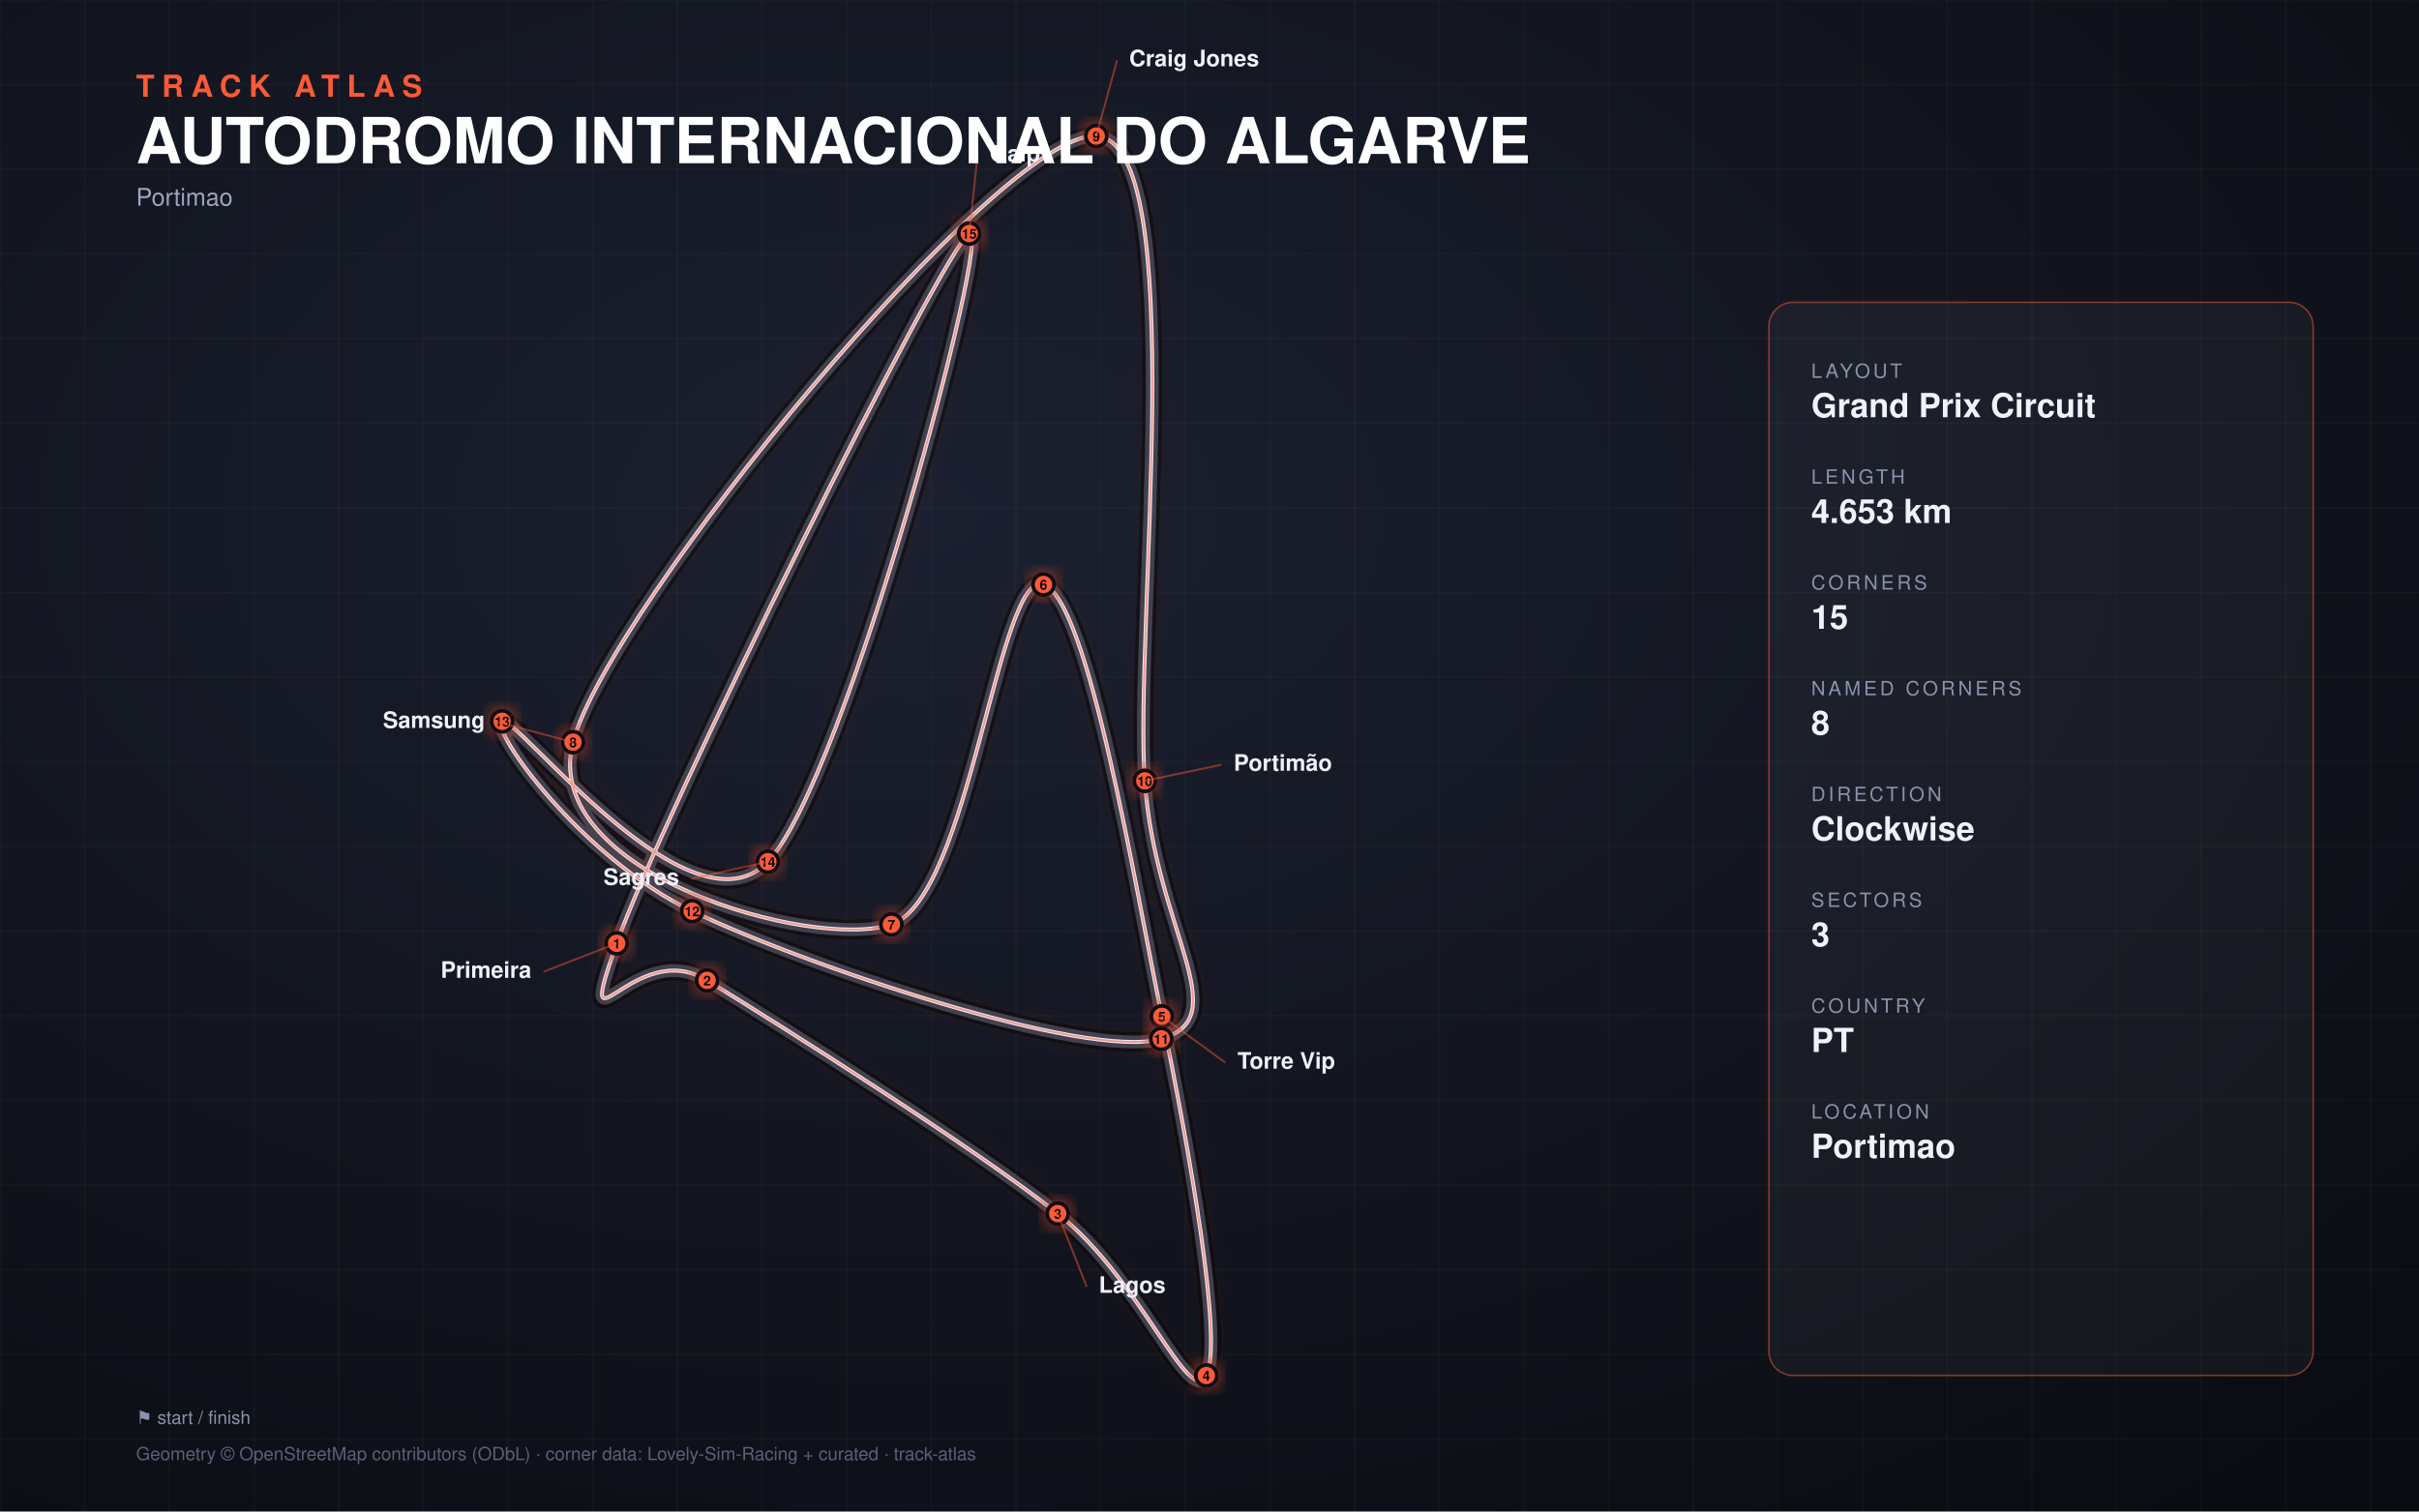
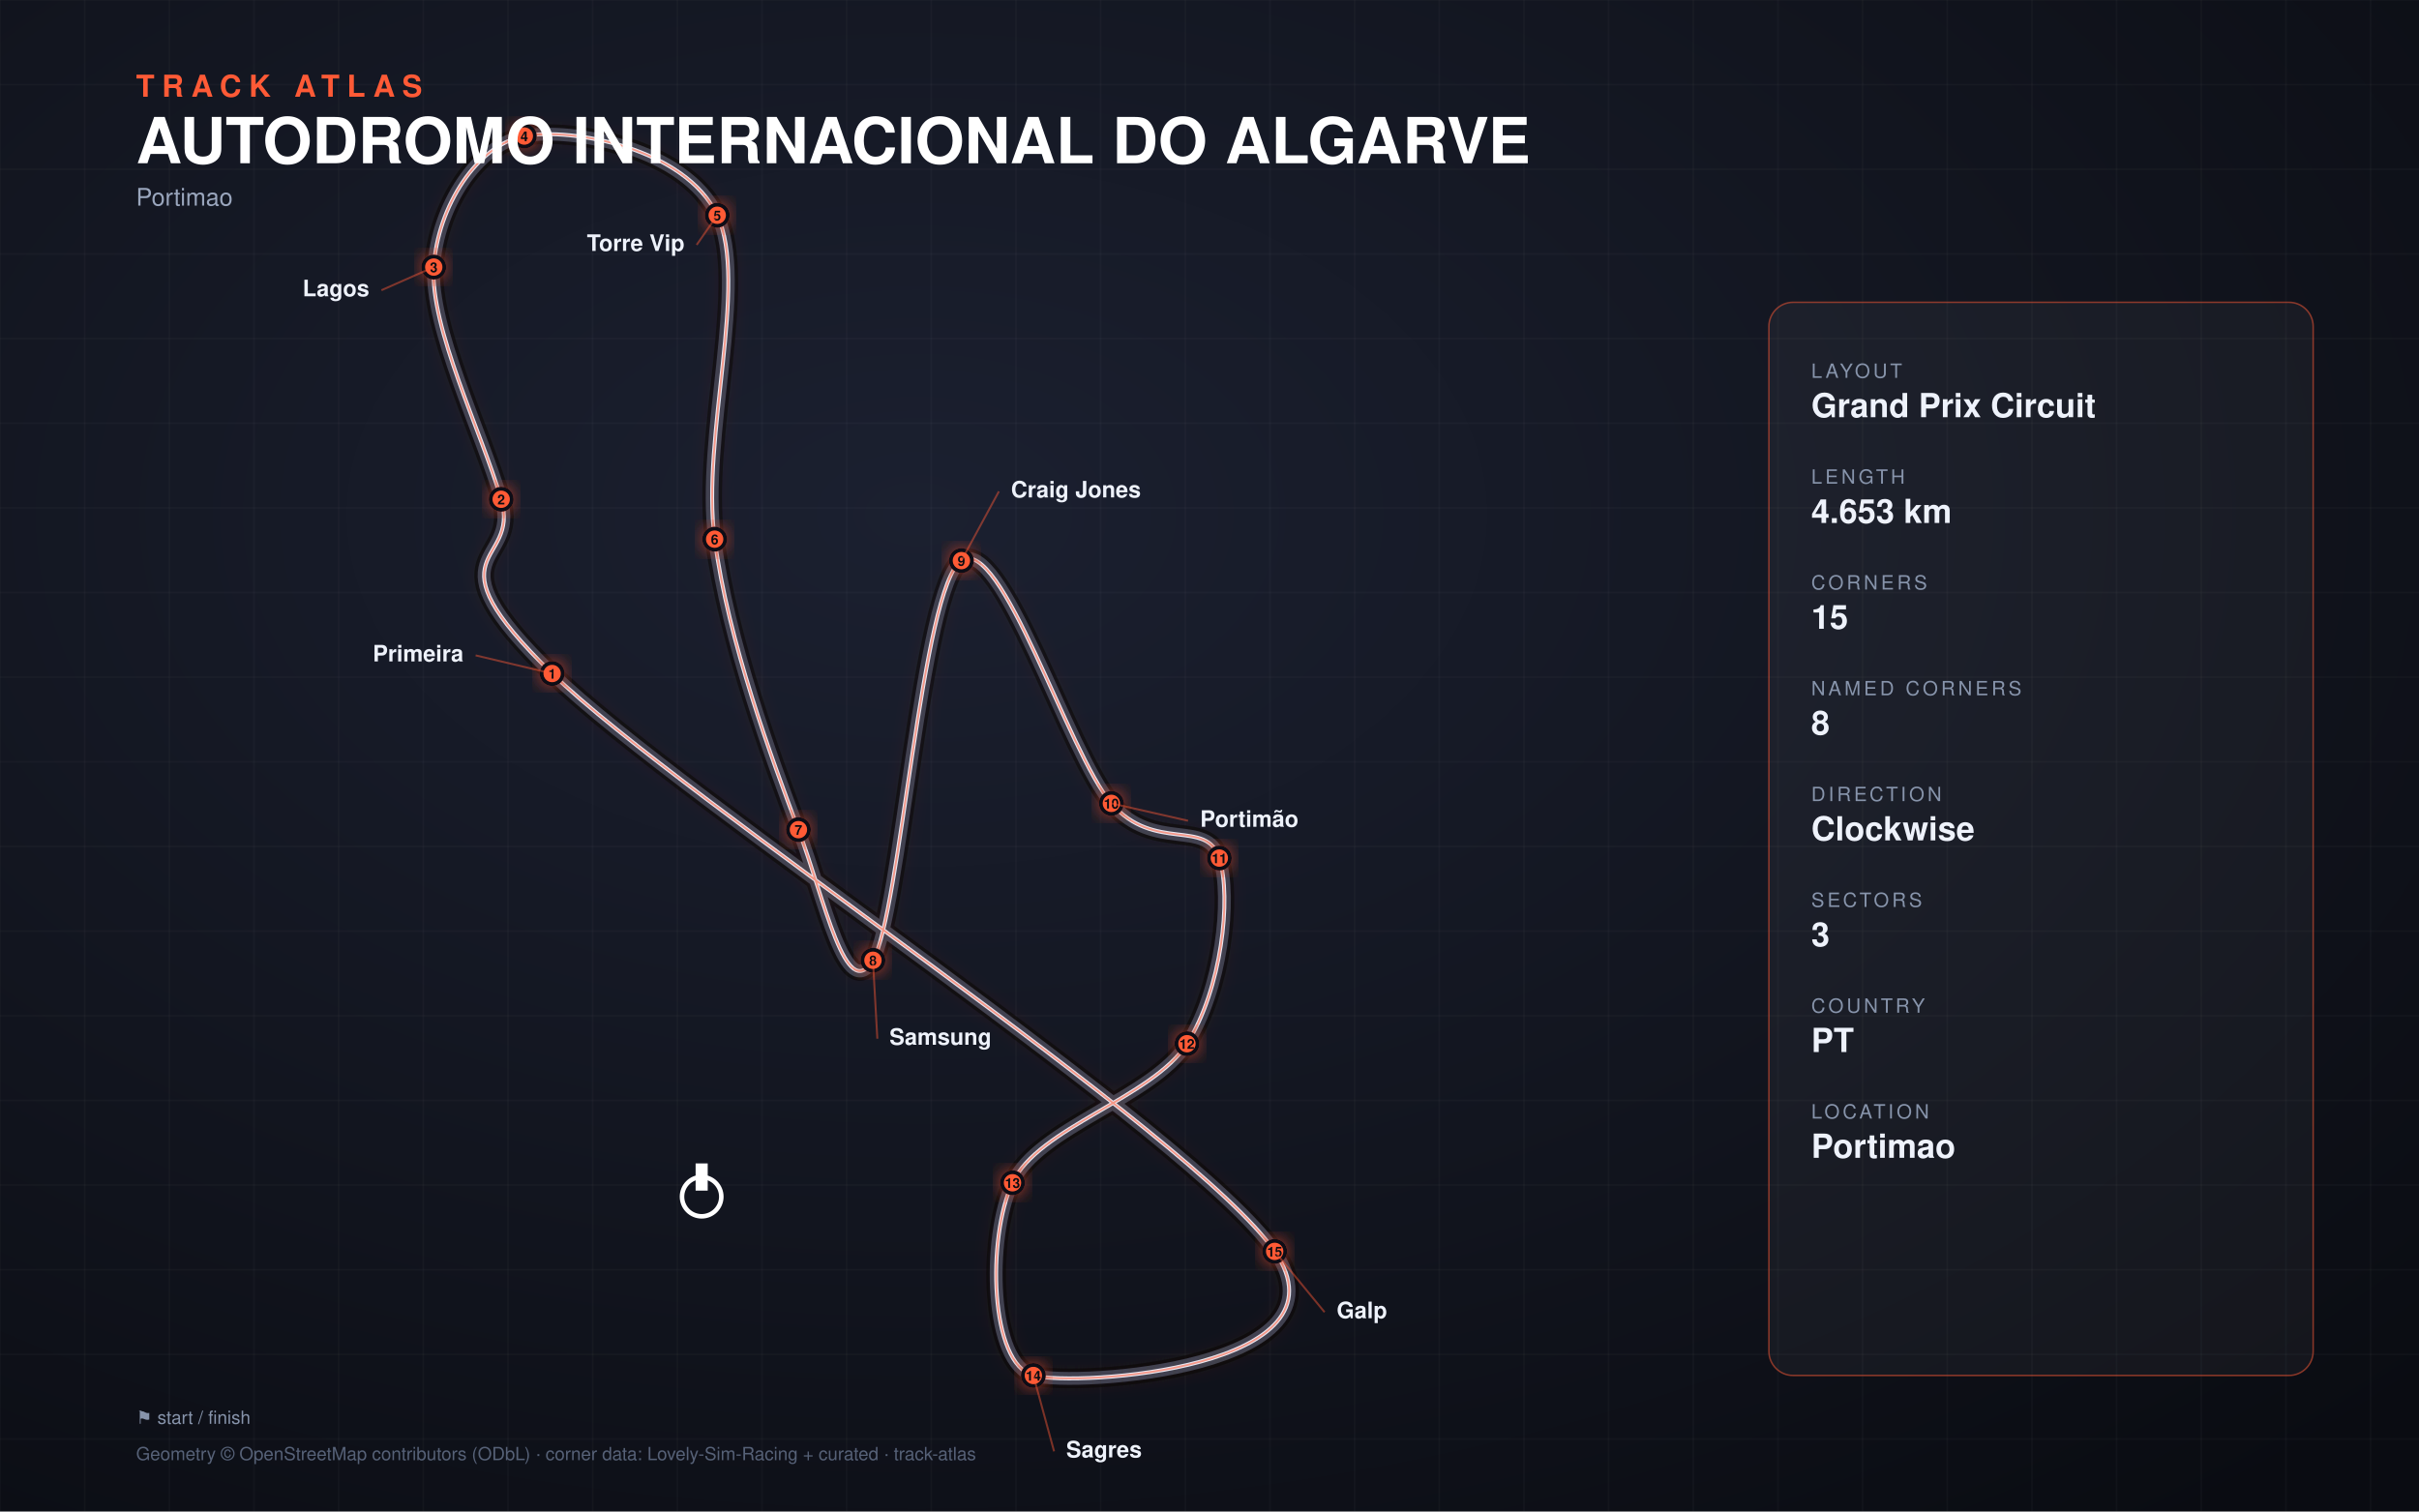
<svg xmlns="http://www.w3.org/2000/svg" width="1600" height="1000" viewBox="0 0 1600 1000" font-family="Helvetica, Arial, sans-serif">
  <defs>
    <radialGradient id="bg" cx="38%" cy="34%" r="85%">
      <stop offset="0%" stop-color="#1b2030" />
      <stop offset="55%" stop-color="#12151f" />
      <stop offset="100%" stop-color="#0a0c12" />
    </radialGradient>
    <linearGradient id="accent" x1="0" y1="0" x2="1" y2="1">
      <stop offset="0%" stop-color="#ff5a36" />
      <stop offset="100%" stop-color="#ffffff" />
    </linearGradient>
    <filter id="glow" x="-40%" y="-40%" width="180%" height="180%">
      <feGaussianBlur stdDeviation="6" result="b" />
      <feMerge>
        <feMergeNode in="b" />
        <feMergeNode in="SourceGraphic" />
      </feMerge>
    </filter>
  </defs>
  <rect width="1600" height="1000" fill="url(#bg)" />
  <line x1="0" y1="0" x2="0" y2="1000" stroke="#ffffff" stroke-opacity="0.025" />
  <line x1="56" y1="0" x2="56" y2="1000" stroke="#ffffff" stroke-opacity="0.025" />
  <line x1="112" y1="0" x2="112" y2="1000" stroke="#ffffff" stroke-opacity="0.025" />
  <line x1="168" y1="0" x2="168" y2="1000" stroke="#ffffff" stroke-opacity="0.025" />
  <line x1="224" y1="0" x2="224" y2="1000" stroke="#ffffff" stroke-opacity="0.025" />
  <line x1="280" y1="0" x2="280" y2="1000" stroke="#ffffff" stroke-opacity="0.025" />
  <line x1="336" y1="0" x2="336" y2="1000" stroke="#ffffff" stroke-opacity="0.025" />
  <line x1="392" y1="0" x2="392" y2="1000" stroke="#ffffff" stroke-opacity="0.025" />
  <line x1="448" y1="0" x2="448" y2="1000" stroke="#ffffff" stroke-opacity="0.025" />
  <line x1="504" y1="0" x2="504" y2="1000" stroke="#ffffff" stroke-opacity="0.025" />
  <line x1="560" y1="0" x2="560" y2="1000" stroke="#ffffff" stroke-opacity="0.025" />
  <line x1="616" y1="0" x2="616" y2="1000" stroke="#ffffff" stroke-opacity="0.025" />
  <line x1="672" y1="0" x2="672" y2="1000" stroke="#ffffff" stroke-opacity="0.025" />
  <line x1="728" y1="0" x2="728" y2="1000" stroke="#ffffff" stroke-opacity="0.025" />
  <line x1="784" y1="0" x2="784" y2="1000" stroke="#ffffff" stroke-opacity="0.025" />
  <line x1="840" y1="0" x2="840" y2="1000" stroke="#ffffff" stroke-opacity="0.025" />
  <line x1="896" y1="0" x2="896" y2="1000" stroke="#ffffff" stroke-opacity="0.025" />
  <line x1="952" y1="0" x2="952" y2="1000" stroke="#ffffff" stroke-opacity="0.025" />
  <line x1="1008" y1="0" x2="1008" y2="1000" stroke="#ffffff" stroke-opacity="0.025" />
  <line x1="1064" y1="0" x2="1064" y2="1000" stroke="#ffffff" stroke-opacity="0.025" />
  <line x1="1120" y1="0" x2="1120" y2="1000" stroke="#ffffff" stroke-opacity="0.025" />
  <line x1="1176" y1="0" x2="1176" y2="1000" stroke="#ffffff" stroke-opacity="0.025" />
  <line x1="1232" y1="0" x2="1232" y2="1000" stroke="#ffffff" stroke-opacity="0.025" />
  <line x1="1288" y1="0" x2="1288" y2="1000" stroke="#ffffff" stroke-opacity="0.025" />
  <line x1="1344" y1="0" x2="1344" y2="1000" stroke="#ffffff" stroke-opacity="0.025" />
  <line x1="1400" y1="0" x2="1400" y2="1000" stroke="#ffffff" stroke-opacity="0.025" />
  <line x1="1456" y1="0" x2="1456" y2="1000" stroke="#ffffff" stroke-opacity="0.025" />
  <line x1="1512" y1="0" x2="1512" y2="1000" stroke="#ffffff" stroke-opacity="0.025" />
  <line x1="1568" y1="0" x2="1568" y2="1000" stroke="#ffffff" stroke-opacity="0.025" />
  <line x1="0" y1="0" x2="1600" y2="0" stroke="#ffffff" stroke-opacity="0.025" />
  <line x1="0" y1="56" x2="1600" y2="56" stroke="#ffffff" stroke-opacity="0.025" />
  <line x1="0" y1="112" x2="1600" y2="112" stroke="#ffffff" stroke-opacity="0.025" />
  <line x1="0" y1="168" x2="1600" y2="168" stroke="#ffffff" stroke-opacity="0.025" />
  <line x1="0" y1="224" x2="1600" y2="224" stroke="#ffffff" stroke-opacity="0.025" />
  <line x1="0" y1="280" x2="1600" y2="280" stroke="#ffffff" stroke-opacity="0.025" />
  <line x1="0" y1="336" x2="1600" y2="336" stroke="#ffffff" stroke-opacity="0.025" />
  <line x1="0" y1="392" x2="1600" y2="392" stroke="#ffffff" stroke-opacity="0.025" />
  <line x1="0" y1="448" x2="1600" y2="448" stroke="#ffffff" stroke-opacity="0.025" />
  <line x1="0" y1="504" x2="1600" y2="504" stroke="#ffffff" stroke-opacity="0.025" />
  <line x1="0" y1="560" x2="1600" y2="560" stroke="#ffffff" stroke-opacity="0.025" />
  <line x1="0" y1="616" x2="1600" y2="616" stroke="#ffffff" stroke-opacity="0.025" />
  <line x1="0" y1="672" x2="1600" y2="672" stroke="#ffffff" stroke-opacity="0.025" />
  <line x1="0" y1="728" x2="1600" y2="728" stroke="#ffffff" stroke-opacity="0.025" />
  <line x1="0" y1="784" x2="1600" y2="784" stroke="#ffffff" stroke-opacity="0.025" />
  <line x1="0" y1="840" x2="1600" y2="840" stroke="#ffffff" stroke-opacity="0.025" />
  <line x1="0" y1="896" x2="1600" y2="896" stroke="#ffffff" stroke-opacity="0.025" />
  <line x1="0" y1="952" x2="1600" y2="952" stroke="#ffffff" stroke-opacity="0.025" />
-   <path d="M 407.9,624.1 C 379.0,706.4 419.1,618.8 467.7,648.6 C 516.3,678.4 644.6,759.4 699.6,802.9 C 754.7,846.5 786.4,931.8 797.9,910.0 C 809.4,888.2 786.4,759.6 768.5,672.4 C 750.5,585.2 720.0,396.8 690.2,386.7 C 660.4,376.6 641.4,594.2 589.6,611.6 C 537.7,629.0 356.4,577.9 379.0,491.0 C 401.6,404.0 662.1,85.7 725.1,90.0 C 788.2,94.3 750.0,417.0 757.2,516.6 C 764.3,616.1 818.0,672.9 768.1,687.3 C 718.2,701.6 530.4,637.8 457.8,602.8 C 385.1,567.8 323.7,482.7 332.1,477.2 C 340.5,471.8 456.4,623.9 507.9,570.1 C 559.4,516.3 657.8,145.5 641.1,154.5 C 624.4,163.5 436.8,541.7 407.9,624.1 Z" fill="none" stroke="#000000" stroke-opacity="0.5" stroke-width="13" stroke-linejoin="round" stroke-linecap="round" />
-   <path d="M 407.9,624.1 C 379.0,706.4 419.1,618.8 467.7,648.6 C 516.3,678.4 644.6,759.4 699.6,802.9 C 754.7,846.5 786.4,931.8 797.9,910.0 C 809.4,888.2 786.4,759.6 768.5,672.4 C 750.5,585.2 720.0,396.8 690.2,386.7 C 660.4,376.6 641.4,594.2 589.6,611.6 C 537.7,629.0 356.4,577.9 379.0,491.0 C 401.6,404.0 662.1,85.7 725.1,90.0 C 788.2,94.3 750.0,417.0 757.2,516.6 C 764.3,616.1 818.0,672.9 768.1,687.3 C 718.2,701.6 530.4,637.8 457.8,602.8 C 385.1,567.8 323.7,482.7 332.1,477.2 C 340.5,471.8 456.4,623.9 507.9,570.1 C 559.4,516.3 657.8,145.5 641.1,154.5 C 624.4,163.5 436.8,541.7 407.9,624.1 Z" fill="none" stroke="#39404f" stroke-width="8.5" stroke-linejoin="round" stroke-linecap="round" />
-   <path d="M 407.9,624.1 C 379.0,706.4 419.1,618.8 467.7,648.6 C 516.3,678.4 644.6,759.4 699.6,802.9 C 754.7,846.5 786.4,931.8 797.9,910.0 C 809.4,888.2 786.4,759.6 768.5,672.4 C 750.5,585.2 720.0,396.8 690.2,386.7 C 660.4,376.6 641.4,594.2 589.6,611.6 C 537.7,629.0 356.4,577.9 379.0,491.0 C 401.6,404.0 662.1,85.7 725.1,90.0 C 788.2,94.3 750.0,417.0 757.2,516.6 C 764.3,616.1 818.0,672.9 768.1,687.3 C 718.2,701.6 530.4,637.8 457.8,602.8 C 385.1,567.8 323.7,482.7 332.1,477.2 C 340.5,471.8 456.4,623.9 507.9,570.1 C 559.4,516.3 657.8,145.5 641.1,154.5 C 624.4,163.5 436.8,541.7 407.9,624.1 Z" fill="none" stroke="#e7edf8" stroke-width="2.6" stroke-linejoin="round" stroke-linecap="round" />
-   <path d="M 407.9,624.1 C 379.0,706.4 419.1,618.8 467.7,648.6 C 516.3,678.4 644.6,759.4 699.6,802.9 C 754.7,846.5 786.4,931.8 797.9,910.0 C 809.4,888.2 786.4,759.6 768.5,672.4 C 750.5,585.2 720.0,396.8 690.2,386.7 C 660.4,376.6 641.4,594.2 589.6,611.6 C 537.7,629.0 356.4,577.9 379.0,491.0 C 401.6,404.0 662.1,85.7 725.1,90.0 C 788.2,94.3 750.0,417.0 757.2,516.6 C 764.3,616.1 818.0,672.9 768.1,687.3 C 718.2,701.6 530.4,637.8 457.8,602.8 C 385.1,567.8 323.7,482.7 332.1,477.2 C 340.5,471.8 456.4,623.9 507.9,570.1 C 559.4,516.3 657.8,145.5 641.1,154.5 C 624.4,163.5 436.8,541.7 407.9,624.1 Z" fill="none" stroke="#ff5a36" stroke-opacity="0.55" stroke-width="1.2" stroke-linejoin="round" filter="url(#glow)" />
-   <circle cx="870.3" cy="1168.9" r="13" fill="none" stroke="#ffffff" stroke-width="3" />
-   <rect x="866.3" y="1146.9" width="8" height="18" fill="#ffffff" />
-   <circle cx="407.9" cy="624.1" r="7" fill="#ff5a36" stroke="#0a0c12" stroke-width="2.5" filter="url(#glow)" />
-   <text x="407.9" y="627.5" font-size="9" font-weight="700" fill="#0a0c12" text-anchor="middle">1</text>
-   <circle cx="467.7" cy="648.6" r="7" fill="#ff5a36" stroke="#0a0c12" stroke-width="2.5" filter="url(#glow)" />
-   <text x="467.7" y="652.0" font-size="9" font-weight="700" fill="#0a0c12" text-anchor="middle">2</text>
-   <circle cx="699.6" cy="802.9" r="7" fill="#ff5a36" stroke="#0a0c12" stroke-width="2.5" filter="url(#glow)" />
-   <text x="699.6" y="806.3" font-size="9" font-weight="700" fill="#0a0c12" text-anchor="middle">3</text>
-   <circle cx="797.9" cy="910.0" r="7" fill="#ff5a36" stroke="#0a0c12" stroke-width="2.5" filter="url(#glow)" />
-   <text x="797.9" y="913.4" font-size="9" font-weight="700" fill="#0a0c12" text-anchor="middle">4</text>
-   <circle cx="768.5" cy="672.4" r="7" fill="#ff5a36" stroke="#0a0c12" stroke-width="2.5" filter="url(#glow)" />
-   <text x="768.5" y="675.8" font-size="9" font-weight="700" fill="#0a0c12" text-anchor="middle">5</text>
-   <circle cx="690.2" cy="386.7" r="7" fill="#ff5a36" stroke="#0a0c12" stroke-width="2.5" filter="url(#glow)" />
-   <text x="690.2" y="390.1" font-size="9" font-weight="700" fill="#0a0c12" text-anchor="middle">6</text>
-   <circle cx="589.6" cy="611.6" r="7" fill="#ff5a36" stroke="#0a0c12" stroke-width="2.5" filter="url(#glow)" />
-   <text x="589.6" y="615.0" font-size="9" font-weight="700" fill="#0a0c12" text-anchor="middle">7</text>
-   <circle cx="379.0" cy="491.0" r="7" fill="#ff5a36" stroke="#0a0c12" stroke-width="2.5" filter="url(#glow)" />
-   <text x="379.0" y="494.4" font-size="9" font-weight="700" fill="#0a0c12" text-anchor="middle">8</text>
-   <circle cx="725.1" cy="90.0" r="7" fill="#ff5a36" stroke="#0a0c12" stroke-width="2.5" filter="url(#glow)" />
-   <text x="725.1" y="93.4" font-size="9" font-weight="700" fill="#0a0c12" text-anchor="middle">9</text>
-   <circle cx="757.2" cy="516.6" r="7" fill="#ff5a36" stroke="#0a0c12" stroke-width="2.5" filter="url(#glow)" />
-   <text x="757.2" y="520.0" font-size="9" font-weight="700" fill="#0a0c12" text-anchor="middle">10</text>
-   <circle cx="768.1" cy="687.3" r="7" fill="#ff5a36" stroke="#0a0c12" stroke-width="2.5" filter="url(#glow)" />
-   <text x="768.1" y="690.7" font-size="9" font-weight="700" fill="#0a0c12" text-anchor="middle">11</text>
-   <circle cx="457.8" cy="602.8" r="7" fill="#ff5a36" stroke="#0a0c12" stroke-width="2.5" filter="url(#glow)" />
-   <text x="457.8" y="606.2" font-size="9" font-weight="700" fill="#0a0c12" text-anchor="middle">12</text>
-   <circle cx="332.1" cy="477.2" r="7" fill="#ff5a36" stroke="#0a0c12" stroke-width="2.5" filter="url(#glow)" />
-   <text x="332.1" y="480.6" font-size="9" font-weight="700" fill="#0a0c12" text-anchor="middle">13</text>
-   <circle cx="507.9" cy="570.1" r="7" fill="#ff5a36" stroke="#0a0c12" stroke-width="2.5" filter="url(#glow)" />
-   <text x="507.9" y="573.5" font-size="9" font-weight="700" fill="#0a0c12" text-anchor="middle">14</text>
-   <circle cx="641.1" cy="154.5" r="7" fill="#ff5a36" stroke="#0a0c12" stroke-width="2.5" filter="url(#glow)" />
-   <text x="641.1" y="157.9" font-size="9" font-weight="700" fill="#0a0c12" text-anchor="middle">15</text>
-   <line x1="407.9" y1="624.1" x2="359.5" y2="642.9" stroke="#ff5a36" stroke-opacity="0.45" stroke-width="1.3" />
-   <text x="351.5" y="646.9" font-size="15" font-weight="600" fill="#eef2fb" text-anchor="end">Primeira</text>
-   <line x1="699.6" y1="802.9" x2="718.8" y2="851.3" stroke="#ff5a36" stroke-opacity="0.45" stroke-width="1.3" />
-   <text x="726.8" y="855.3" font-size="15" font-weight="600" fill="#eef2fb" text-anchor="start">Lagos</text>
-   <line x1="768.5" y1="672.4" x2="810.5" y2="703.0" stroke="#ff5a36" stroke-opacity="0.45" stroke-width="1.3" />
-   <text x="818.5" y="707.0" font-size="15" font-weight="600" fill="#eef2fb" text-anchor="start">Torre Vip</text>
-   <line x1="379.0" y1="491.0" x2="328.8" y2="477.6" stroke="#ff5a36" stroke-opacity="0.45" stroke-width="1.3" />
-   <text x="320.8" y="481.6" font-size="15" font-weight="600" fill="#eef2fb" text-anchor="end">Samsung</text>
-   <line x1="725.1" y1="90.0" x2="738.9" y2="39.8" stroke="#ff5a36" stroke-opacity="0.45" stroke-width="1.3" />
-   <text x="746.9" y="43.8" font-size="15" font-weight="600" fill="#eef2fb" text-anchor="start">Craig Jones</text>
-   <line x1="757.2" y1="516.6" x2="808.0" y2="505.9" stroke="#ff5a36" stroke-opacity="0.45" stroke-width="1.3" />
-   <text x="816.0" y="509.9" font-size="15" font-weight="600" fill="#eef2fb" text-anchor="start">Portimão</text>
-   <line x1="507.9" y1="570.1" x2="457.2" y2="581.4" stroke="#ff5a36" stroke-opacity="0.45" stroke-width="1.3" />
-   <text x="449.2" y="585.4" font-size="15" font-weight="600" fill="#eef2fb" text-anchor="end">Sagres</text>
-   <line x1="641.1" y1="154.5" x2="646.6" y2="102.8" stroke="#ff5a36" stroke-opacity="0.45" stroke-width="1.3" />
-   <text x="654.6" y="106.8" font-size="15" font-weight="600" fill="#eef2fb" text-anchor="start">Galp</text>
+   <path d="M 365.2,445.6 C 279.9,362.6 344.5,375.2 331.5,330.3 C 318.4,285.5 284.3,216.7 286.9,176.7 C 289.4,136.6 315.6,95.7 346.8,90.0 C 378.1,84.3 453.4,97.9 474.4,142.4 C 495.4,186.8 463.7,289.0 472.7,356.7 C 481.6,424.5 510.7,502.5 528.1,548.9 C 545.6,595.3 559.4,664.9 577.4,635.3 C 595.3,605.6 609.7,388.1 635.9,370.9 C 662.2,353.6 706.7,498.7 735.1,531.5 C 763.5,564.3 798.1,541.2 806.5,567.7 C 814.8,594.2 807.9,654.7 785.1,690.5 C 762.3,726.3 686.6,745.9 669.7,782.5 C 652.7,819.1 654.6,902.4 683.5,910.0 C 712.4,917.6 896.2,905.3 843.1,827.9 C 790.1,750.5 450.4,528.5 365.2,445.6 Z" fill="none" stroke="#000000" stroke-opacity="0.5" stroke-width="13" stroke-linejoin="round" stroke-linecap="round" />
+   <path d="M 365.2,445.6 C 279.9,362.6 344.5,375.2 331.5,330.3 C 318.4,285.5 284.3,216.7 286.9,176.7 C 289.4,136.6 315.6,95.7 346.8,90.0 C 378.1,84.3 453.4,97.9 474.4,142.4 C 495.4,186.8 463.7,289.0 472.7,356.7 C 481.6,424.5 510.7,502.5 528.1,548.9 C 545.6,595.3 559.4,664.9 577.4,635.3 C 595.3,605.6 609.7,388.1 635.9,370.9 C 662.2,353.6 706.7,498.7 735.1,531.5 C 763.5,564.3 798.1,541.2 806.5,567.7 C 814.8,594.2 807.9,654.7 785.1,690.5 C 762.3,726.3 686.6,745.9 669.7,782.5 C 652.7,819.1 654.6,902.4 683.5,910.0 C 712.4,917.6 896.2,905.3 843.1,827.9 C 790.1,750.5 450.4,528.5 365.2,445.6 Z" fill="none" stroke="#39404f" stroke-width="8.5" stroke-linejoin="round" stroke-linecap="round" />
+   <path d="M 365.2,445.6 C 279.9,362.6 344.5,375.2 331.5,330.3 C 318.4,285.5 284.3,216.7 286.9,176.7 C 289.4,136.6 315.6,95.7 346.8,90.0 C 378.1,84.3 453.4,97.9 474.4,142.4 C 495.4,186.8 463.7,289.0 472.7,356.7 C 481.6,424.5 510.7,502.5 528.1,548.9 C 545.6,595.3 559.4,664.9 577.4,635.3 C 595.3,605.6 609.7,388.1 635.9,370.9 C 662.2,353.6 706.7,498.7 735.1,531.5 C 763.5,564.3 798.1,541.2 806.5,567.7 C 814.8,594.2 807.9,654.7 785.1,690.5 C 762.3,726.3 686.6,745.9 669.7,782.5 C 652.7,819.1 654.6,902.4 683.5,910.0 C 712.4,917.6 896.2,905.3 843.1,827.9 C 790.1,750.5 450.4,528.5 365.2,445.6 Z" fill="none" stroke="#e7edf8" stroke-width="2.6" stroke-linejoin="round" stroke-linecap="round" />
+   <path d="M 365.2,445.6 C 279.9,362.6 344.5,375.2 331.5,330.3 C 318.4,285.5 284.3,216.7 286.9,176.7 C 289.4,136.6 315.6,95.7 346.8,90.0 C 378.1,84.3 453.4,97.9 474.4,142.4 C 495.4,186.8 463.7,289.0 472.7,356.7 C 481.6,424.5 510.7,502.5 528.1,548.9 C 545.6,595.3 559.4,664.9 577.4,635.3 C 595.3,605.6 609.7,388.1 635.9,370.9 C 662.2,353.6 706.7,498.7 735.1,531.5 C 763.5,564.3 798.1,541.2 806.5,567.7 C 814.8,594.2 807.9,654.7 785.1,690.5 C 762.3,726.3 686.6,745.9 669.7,782.5 C 652.7,819.1 654.6,902.4 683.5,910.0 C 712.4,917.6 896.2,905.3 843.1,827.9 C 790.1,750.5 450.4,528.5 365.2,445.6 Z" fill="none" stroke="#ff5a36" stroke-opacity="0.55" stroke-width="1.2" stroke-linejoin="round" filter="url(#glow)" />
+   <circle cx="464.1" cy="791.7" r="13" fill="none" stroke="#ffffff" stroke-width="3" />
+   <rect x="460.1" y="769.7" width="8" height="18" fill="#ffffff" />
+   <circle cx="365.2" cy="445.6" r="7" fill="#ff5a36" stroke="#0a0c12" stroke-width="2.5" filter="url(#glow)" />
+   <text x="365.2" y="449.0" font-size="9" font-weight="700" fill="#0a0c12" text-anchor="middle">1</text>
+   <circle cx="331.5" cy="330.3" r="7" fill="#ff5a36" stroke="#0a0c12" stroke-width="2.5" filter="url(#glow)" />
+   <text x="331.5" y="333.7" font-size="9" font-weight="700" fill="#0a0c12" text-anchor="middle">2</text>
+   <circle cx="286.9" cy="176.7" r="7" fill="#ff5a36" stroke="#0a0c12" stroke-width="2.5" filter="url(#glow)" />
+   <text x="286.9" y="180.1" font-size="9" font-weight="700" fill="#0a0c12" text-anchor="middle">3</text>
+   <circle cx="346.8" cy="90.0" r="7" fill="#ff5a36" stroke="#0a0c12" stroke-width="2.5" filter="url(#glow)" />
+   <text x="346.8" y="93.4" font-size="9" font-weight="700" fill="#0a0c12" text-anchor="middle">4</text>
+   <circle cx="474.4" cy="142.4" r="7" fill="#ff5a36" stroke="#0a0c12" stroke-width="2.5" filter="url(#glow)" />
+   <text x="474.4" y="145.8" font-size="9" font-weight="700" fill="#0a0c12" text-anchor="middle">5</text>
+   <circle cx="472.7" cy="356.7" r="7" fill="#ff5a36" stroke="#0a0c12" stroke-width="2.5" filter="url(#glow)" />
+   <text x="472.7" y="360.1" font-size="9" font-weight="700" fill="#0a0c12" text-anchor="middle">6</text>
+   <circle cx="528.1" cy="548.9" r="7" fill="#ff5a36" stroke="#0a0c12" stroke-width="2.5" filter="url(#glow)" />
+   <text x="528.1" y="552.3" font-size="9" font-weight="700" fill="#0a0c12" text-anchor="middle">7</text>
+   <circle cx="577.4" cy="635.3" r="7" fill="#ff5a36" stroke="#0a0c12" stroke-width="2.5" filter="url(#glow)" />
+   <text x="577.4" y="638.7" font-size="9" font-weight="700" fill="#0a0c12" text-anchor="middle">8</text>
+   <circle cx="635.9" cy="370.9" r="7" fill="#ff5a36" stroke="#0a0c12" stroke-width="2.5" filter="url(#glow)" />
+   <text x="635.9" y="374.3" font-size="9" font-weight="700" fill="#0a0c12" text-anchor="middle">9</text>
+   <circle cx="735.1" cy="531.5" r="7" fill="#ff5a36" stroke="#0a0c12" stroke-width="2.5" filter="url(#glow)" />
+   <text x="735.1" y="534.9" font-size="9" font-weight="700" fill="#0a0c12" text-anchor="middle">10</text>
+   <circle cx="806.5" cy="567.7" r="7" fill="#ff5a36" stroke="#0a0c12" stroke-width="2.5" filter="url(#glow)" />
+   <text x="806.5" y="571.1" font-size="9" font-weight="700" fill="#0a0c12" text-anchor="middle">11</text>
+   <circle cx="785.1" cy="690.5" r="7" fill="#ff5a36" stroke="#0a0c12" stroke-width="2.5" filter="url(#glow)" />
+   <text x="785.1" y="693.9" font-size="9" font-weight="700" fill="#0a0c12" text-anchor="middle">12</text>
+   <circle cx="669.7" cy="782.5" r="7" fill="#ff5a36" stroke="#0a0c12" stroke-width="2.5" filter="url(#glow)" />
+   <text x="669.7" y="785.9" font-size="9" font-weight="700" fill="#0a0c12" text-anchor="middle">13</text>
+   <circle cx="683.5" cy="910.0" r="7" fill="#ff5a36" stroke="#0a0c12" stroke-width="2.5" filter="url(#glow)" />
+   <text x="683.5" y="913.4" font-size="9" font-weight="700" fill="#0a0c12" text-anchor="middle">14</text>
+   <circle cx="843.1" cy="827.9" r="7" fill="#ff5a36" stroke="#0a0c12" stroke-width="2.5" filter="url(#glow)" />
+   <text x="843.1" y="831.3" font-size="9" font-weight="700" fill="#0a0c12" text-anchor="middle">15</text>
+   <line x1="365.2" y1="445.6" x2="314.6" y2="433.6" stroke="#ff5a36" stroke-opacity="0.45" stroke-width="1.3" />
+   <text x="306.6" y="437.6" font-size="15" font-weight="600" fill="#eef2fb" text-anchor="end">Primeira</text>
+   <line x1="286.9" y1="176.7" x2="252.3" y2="192.0" stroke="#ff5a36" stroke-opacity="0.45" stroke-width="1.3" />
+   <text x="244.3" y="196.0" font-size="15" font-weight="600" fill="#eef2fb" text-anchor="end">Lagos</text>
+   <line x1="474.4" y1="142.4" x2="460.8" y2="162.0" stroke="#ff5a36" stroke-opacity="0.45" stroke-width="1.3" />
+   <text x="452.8" y="166.0" font-size="15" font-weight="600" fill="#eef2fb" text-anchor="end">Torre Vip</text>
+   <line x1="577.4" y1="635.3" x2="580.3" y2="687.2" stroke="#ff5a36" stroke-opacity="0.45" stroke-width="1.3" />
+   <text x="588.3" y="691.2" font-size="15" font-weight="600" fill="#eef2fb" text-anchor="start">Samsung</text>
+   <line x1="635.9" y1="370.9" x2="660.7" y2="325.1" stroke="#ff5a36" stroke-opacity="0.45" stroke-width="1.3" />
+   <text x="668.7" y="329.1" font-size="15" font-weight="600" fill="#eef2fb" text-anchor="start">Craig Jones</text>
+   <line x1="735.1" y1="531.5" x2="785.8" y2="543.0" stroke="#ff5a36" stroke-opacity="0.45" stroke-width="1.3" />
+   <text x="793.8" y="547.0" font-size="15" font-weight="600" fill="#eef2fb" text-anchor="start">Portimão</text>
+   <line x1="683.5" y1="910.0" x2="697.2" y2="960.2" stroke="#ff5a36" stroke-opacity="0.45" stroke-width="1.3" />
+   <text x="705.2" y="964.2" font-size="15" font-weight="600" fill="#eef2fb" text-anchor="start">Sagres</text>
+   <line x1="843.1" y1="827.9" x2="876.1" y2="868.1" stroke="#ff5a36" stroke-opacity="0.45" stroke-width="1.3" />
+   <text x="884.1" y="872.1" font-size="15" font-weight="600" fill="#eef2fb" text-anchor="start">Galp</text>
  <text x="90" y="64" font-size="20" letter-spacing="5" fill="#ff5a36" font-weight="700">TRACK ATLAS</text>
  <text x="90" y="108" font-size="42" font-weight="800" fill="#ffffff">AUTODROMO INTERNACIONAL DO ALGARVE</text>
  <text x="90" y="136" font-size="16" fill="#9aa6bd">Portimao</text>
  <rect x="1170" y="200" width="360" height="710" rx="16" fill="#ffffff" fill-opacity="0.04" stroke="#ff5a36" stroke-opacity="0.5" />
  <text x="1198" y="250" font-size="13" letter-spacing="2" fill="#8794ab">LAYOUT</text>
  <text x="1198" y="276" font-size="22" font-weight="700" fill="#eef2fb">Grand Prix Circuit</text>
  <text x="1198" y="320" font-size="13" letter-spacing="2" fill="#8794ab">LENGTH</text>
  <text x="1198" y="346" font-size="22" font-weight="700" fill="#eef2fb">4.653 km</text>
  <text x="1198" y="390" font-size="13" letter-spacing="2" fill="#8794ab">CORNERS</text>
  <text x="1198" y="416" font-size="22" font-weight="700" fill="#eef2fb">15</text>
  <text x="1198" y="460" font-size="13" letter-spacing="2" fill="#8794ab">NAMED CORNERS</text>
  <text x="1198" y="486" font-size="22" font-weight="700" fill="#eef2fb">8</text>
  <text x="1198" y="530" font-size="13" letter-spacing="2" fill="#8794ab">DIRECTION</text>
  <text x="1198" y="556" font-size="22" font-weight="700" fill="#eef2fb">Clockwise</text>
  <text x="1198" y="600" font-size="13" letter-spacing="2" fill="#8794ab">SECTORS</text>
  <text x="1198" y="626" font-size="22" font-weight="700" fill="#eef2fb">3</text>
  <text x="1198" y="670" font-size="13" letter-spacing="2" fill="#8794ab">COUNTRY</text>
  <text x="1198" y="696" font-size="22" font-weight="700" fill="#eef2fb">PT</text>
  <text x="1198" y="740" font-size="13" letter-spacing="2" fill="#8794ab">LOCATION</text>
  <text x="1198" y="766" font-size="22" font-weight="700" fill="#eef2fb">Portimao</text>
  <text x="90" y="966" font-size="12" fill="#566177">Geometry © OpenStreetMap contributors (ODbL) · corner data: Lovely-Sim-Racing + curated · track-atlas</text>
  <text x="90" y="942" font-size="12" fill="#8794ab">⚑ start / finish</text>
</svg>
